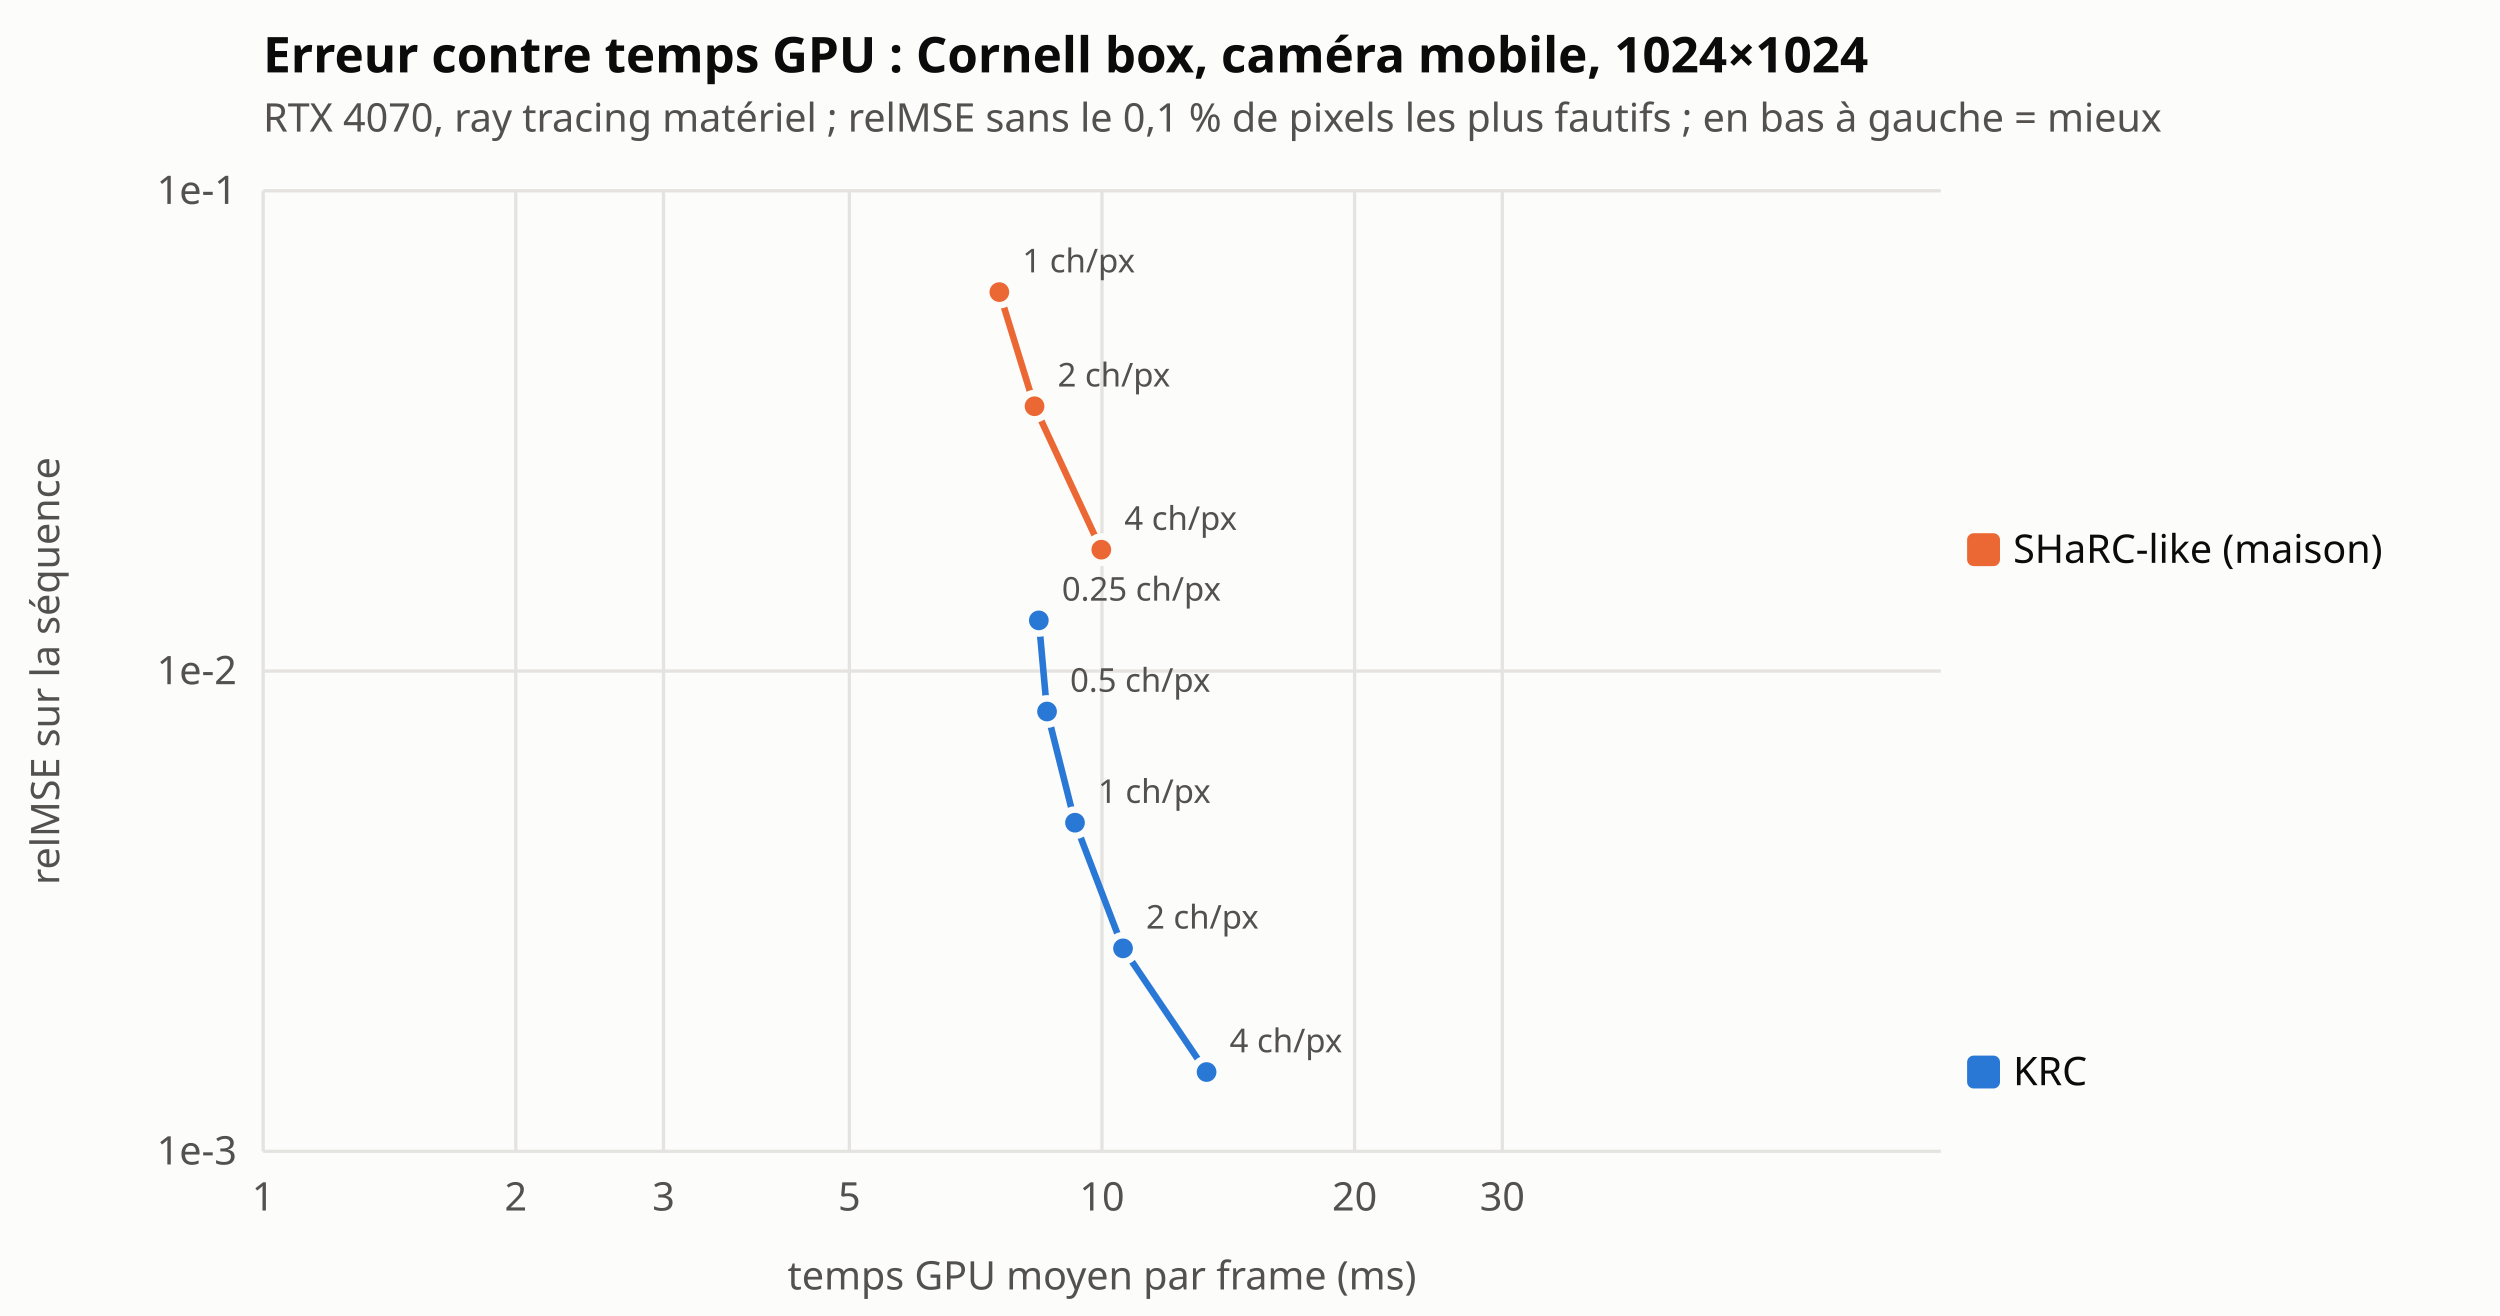
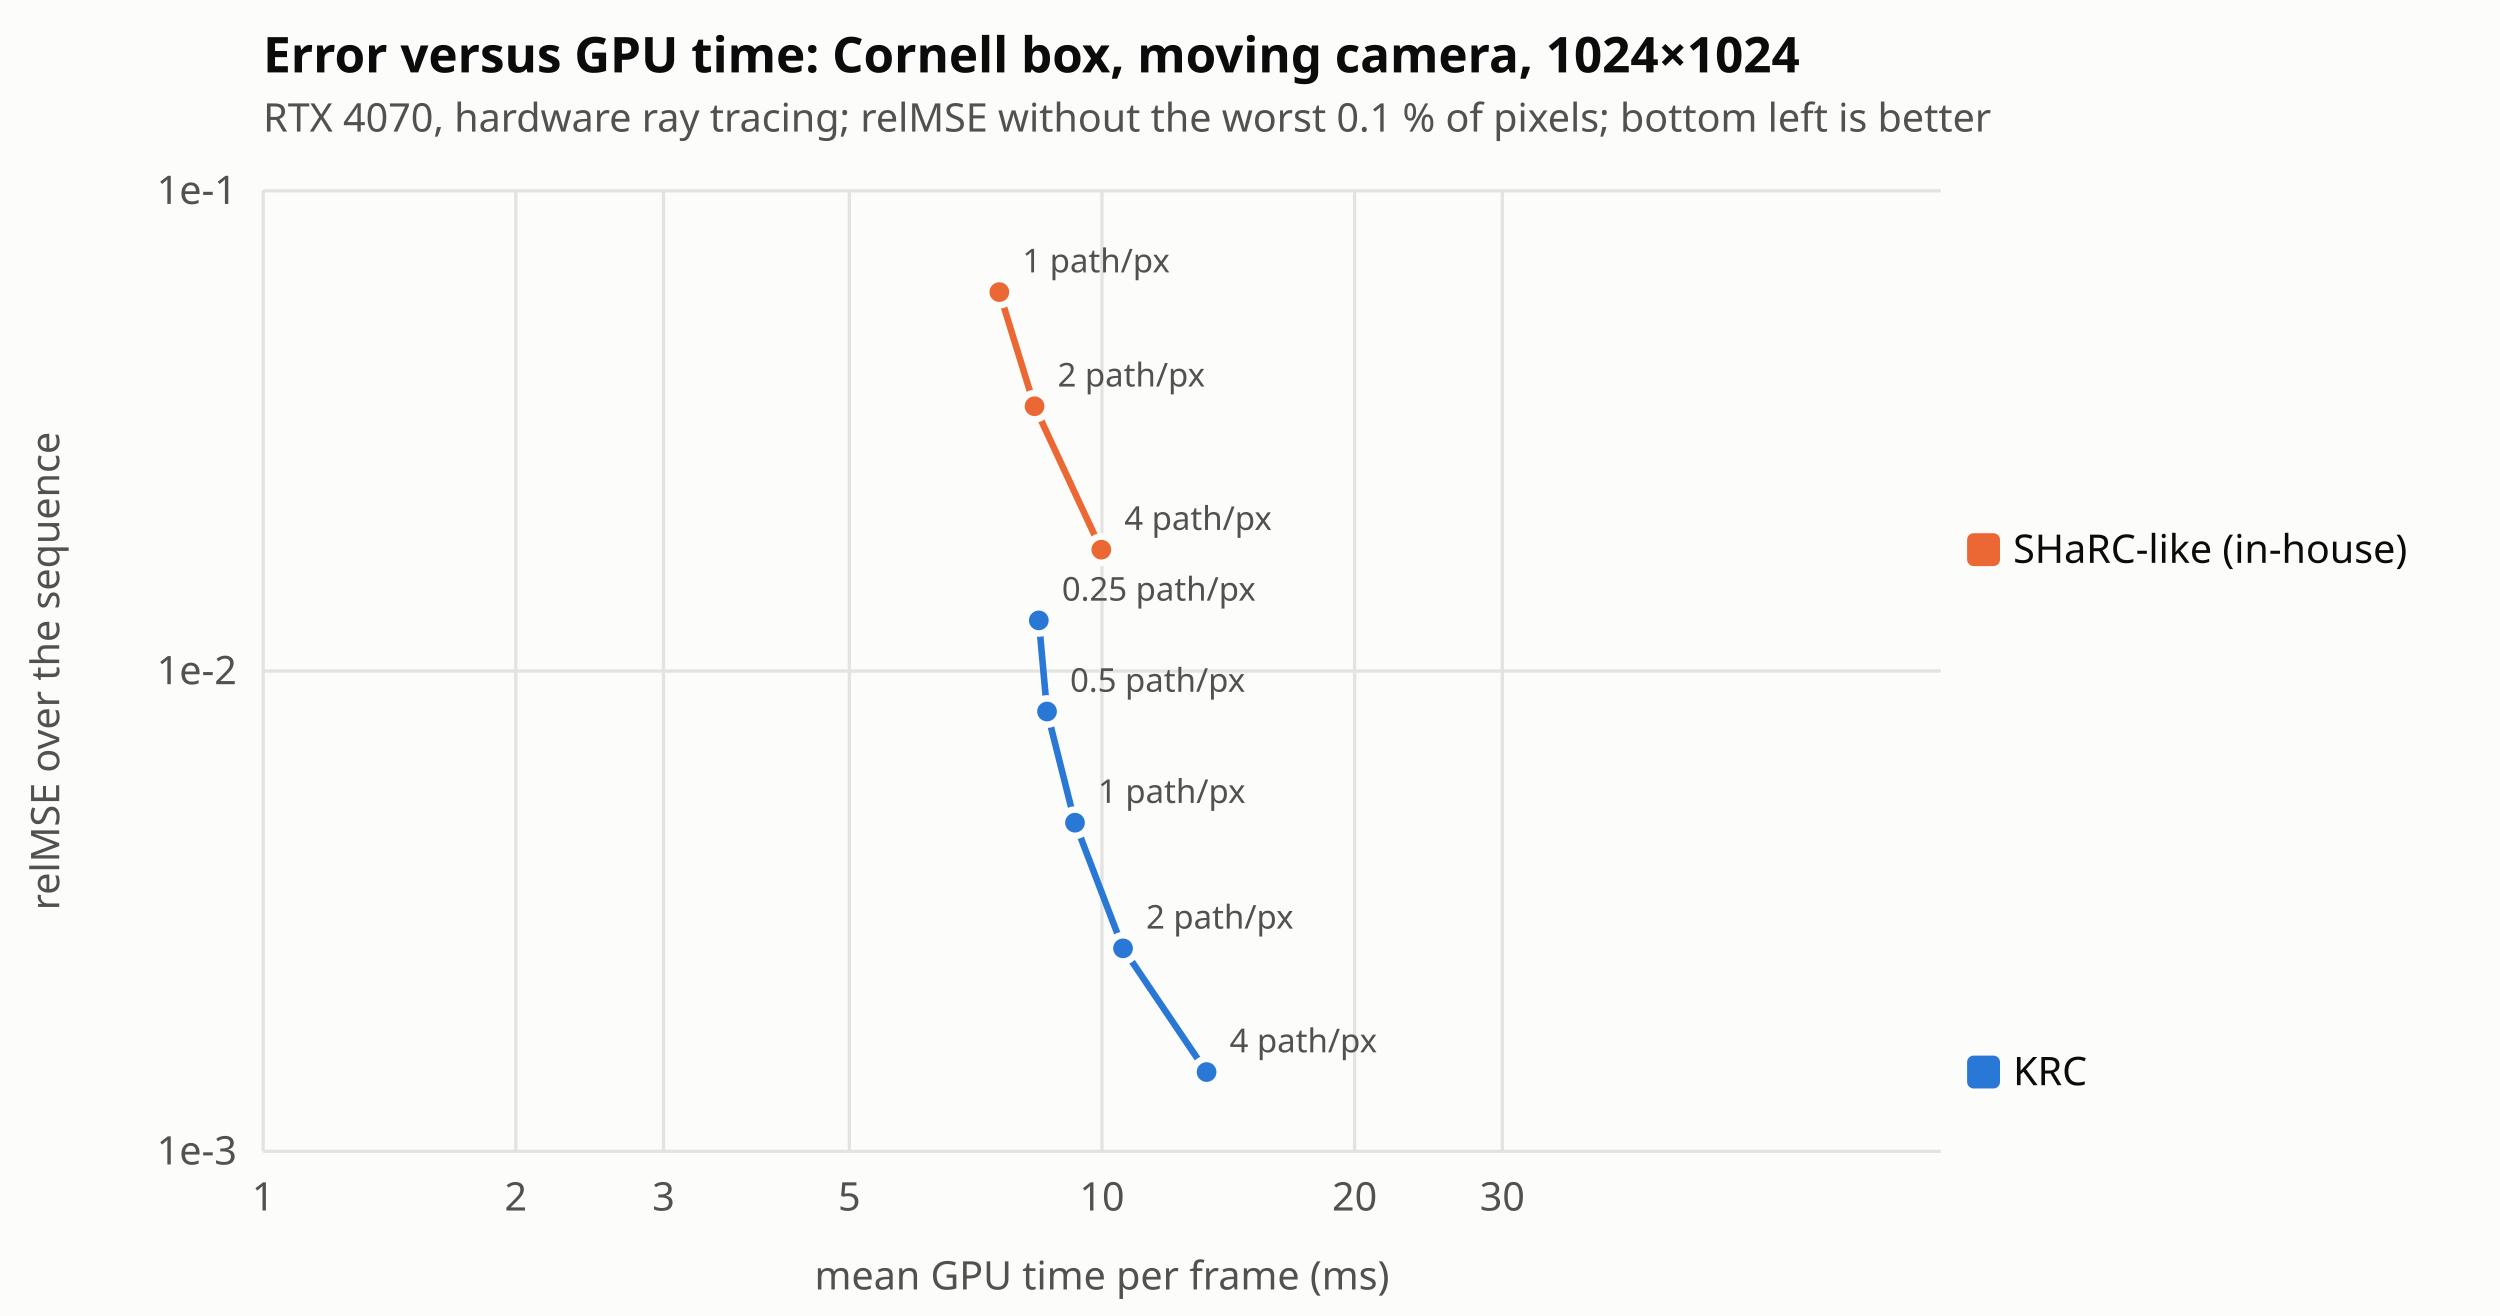
<svg xmlns="http://www.w3.org/2000/svg" viewBox="0 0 760 400" font-family="system-ui, sans-serif" font-size="12">
  <rect width="760" height="400" fill="#fcfcfb" />
-   <text x="80" y="22" font-size="15" font-weight="600" fill="#0b0b0b">Erreur contre temps GPU : Cornell box, caméra mobile, 1024×1024</text>
-   <text x="80" y="40" fill="#52514e">RTX 4070, ray tracing matériel ; relMSE sans le 0,1 % de pixels les plus fautifs ; en bas à gauche = mieux</text>
+   <text x="80" y="22" font-size="15" font-weight="600" fill="#0b0b0b">Error versus GPU time: Cornell box, moving camera, 1024×1024</text>
+   <text x="80" y="40" fill="#52514e">RTX 4070, hardware ray tracing; relMSE without the worst 0.1 % of pixels; bottom left is better</text>
  <line x1="80" x2="590" y1="350.0" y2="350.0" stroke="#e4e3df" />
  <text x="72" y="354.0" text-anchor="end" fill="#52514e">1e-3</text>
  <line x1="80" x2="590" y1="204.0" y2="204.0" stroke="#e4e3df" />
  <text x="72" y="208.0" text-anchor="end" fill="#52514e">1e-2</text>
  <line x1="80" x2="590" y1="58.0" y2="58.0" stroke="#e4e3df" />
  <text x="72" y="62.0" text-anchor="end" fill="#52514e">1e-1</text>
  <line x1="80.0" x2="80.0" y1="58" y2="350" stroke="#e4e3df" />
  <text x="80.0" y="368" text-anchor="middle" fill="#52514e">1</text>
  <line x1="156.8" x2="156.8" y1="58" y2="350" stroke="#e4e3df" />
  <text x="156.8" y="368" text-anchor="middle" fill="#52514e">2</text>
  <line x1="201.7" x2="201.7" y1="58" y2="350" stroke="#e4e3df" />
  <text x="201.7" y="368" text-anchor="middle" fill="#52514e">3</text>
  <line x1="258.2" x2="258.2" y1="58" y2="350" stroke="#e4e3df" />
  <text x="258.2" y="368" text-anchor="middle" fill="#52514e">5</text>
  <line x1="335.0" x2="335.0" y1="58" y2="350" stroke="#e4e3df" />
  <text x="335.0" y="368" text-anchor="middle" fill="#52514e">10</text>
  <line x1="411.8" x2="411.8" y1="58" y2="350" stroke="#e4e3df" />
  <text x="411.8" y="368" text-anchor="middle" fill="#52514e">20</text>
  <line x1="456.7" x2="456.7" y1="58" y2="350" stroke="#e4e3df" />
  <text x="456.7" y="368" text-anchor="middle" fill="#52514e">30</text>
-   <text x="335.0" y="392" text-anchor="middle" fill="#52514e">temps GPU moyen par frame (ms)</text>
-   <text transform="translate(18 204.0) rotate(-90)" text-anchor="middle" fill="#52514e">relMSE sur la séquence</text>
+   <text x="335.0" y="392" text-anchor="middle" fill="#52514e">mean GPU time per frame (ms)</text>
+   <text transform="translate(18 204.0) rotate(-90)" text-anchor="middle" fill="#52514e">relMSE over the sequence</text>
  <polyline points="315.8,188.6 318.3,216.3 326.8,250.1 341.4,288.3 366.8,325.9" fill="none" stroke="#2a78d6" stroke-width="2" />
  <circle cx="315.8" cy="188.6" r="4" fill="#2a78d6" stroke="#fcfcfb" stroke-width="2" />
-   <text x="322.8" y="182.6" fill="#52514e" font-size="10">0.25 ch/px</text>
+   <text x="322.8" y="182.6" fill="#52514e" font-size="10">0.25 path/px</text>
  <circle cx="318.3" cy="216.3" r="4" fill="#2a78d6" stroke="#fcfcfb" stroke-width="2" />
-   <text x="325.3" y="210.3" fill="#52514e" font-size="10">0.5 ch/px</text>
+   <text x="325.3" y="210.3" fill="#52514e" font-size="10">0.5 path/px</text>
  <circle cx="326.8" cy="250.1" r="4" fill="#2a78d6" stroke="#fcfcfb" stroke-width="2" />
-   <text x="333.8" y="244.1" fill="#52514e" font-size="10">1 ch/px</text>
+   <text x="333.8" y="244.1" fill="#52514e" font-size="10">1 path/px</text>
  <circle cx="341.4" cy="288.3" r="4" fill="#2a78d6" stroke="#fcfcfb" stroke-width="2" />
-   <text x="348.4" y="282.3" fill="#52514e" font-size="10">2 ch/px</text>
+   <text x="348.4" y="282.3" fill="#52514e" font-size="10">2 path/px</text>
  <circle cx="366.8" cy="325.9" r="4" fill="#2a78d6" stroke="#fcfcfb" stroke-width="2" />
-   <text x="373.8" y="319.9" fill="#52514e" font-size="10">4 ch/px</text>
+   <text x="373.8" y="319.9" fill="#52514e" font-size="10">4 path/px</text>
  <polyline points="303.8,88.8 314.5,123.5 334.8,167.1" fill="none" stroke="#eb6834" stroke-width="2" />
  <circle cx="303.8" cy="88.8" r="4" fill="#eb6834" stroke="#fcfcfb" stroke-width="2" />
-   <text x="310.8" y="82.8" fill="#52514e" font-size="10">1 ch/px</text>
+   <text x="310.8" y="82.8" fill="#52514e" font-size="10">1 path/px</text>
  <circle cx="314.5" cy="123.5" r="4" fill="#eb6834" stroke="#fcfcfb" stroke-width="2" />
-   <text x="321.5" y="117.5" fill="#52514e" font-size="10">2 ch/px</text>
+   <text x="321.5" y="117.5" fill="#52514e" font-size="10">2 path/px</text>
  <circle cx="334.8" cy="167.1" r="4" fill="#eb6834" stroke="#fcfcfb" stroke-width="2" />
-   <text x="341.8" y="161.1" fill="#52514e" font-size="10">4 ch/px</text>
+   <text x="341.8" y="161.1" fill="#52514e" font-size="10">4 path/px</text>
  <rect x="598" y="162.1" width="10" height="10" rx="2" fill="#eb6834" />
-   <text x="612" y="171.1" fill="#0b0b0b">SHaRC-like (maison)</text>
+   <text x="612" y="171.1" fill="#0b0b0b">SHaRC-like (in-house)</text>
  <rect x="598" y="320.9" width="10" height="10" rx="2" fill="#2a78d6" />
  <text x="612" y="329.9" fill="#0b0b0b">KRC</text>
</svg>
